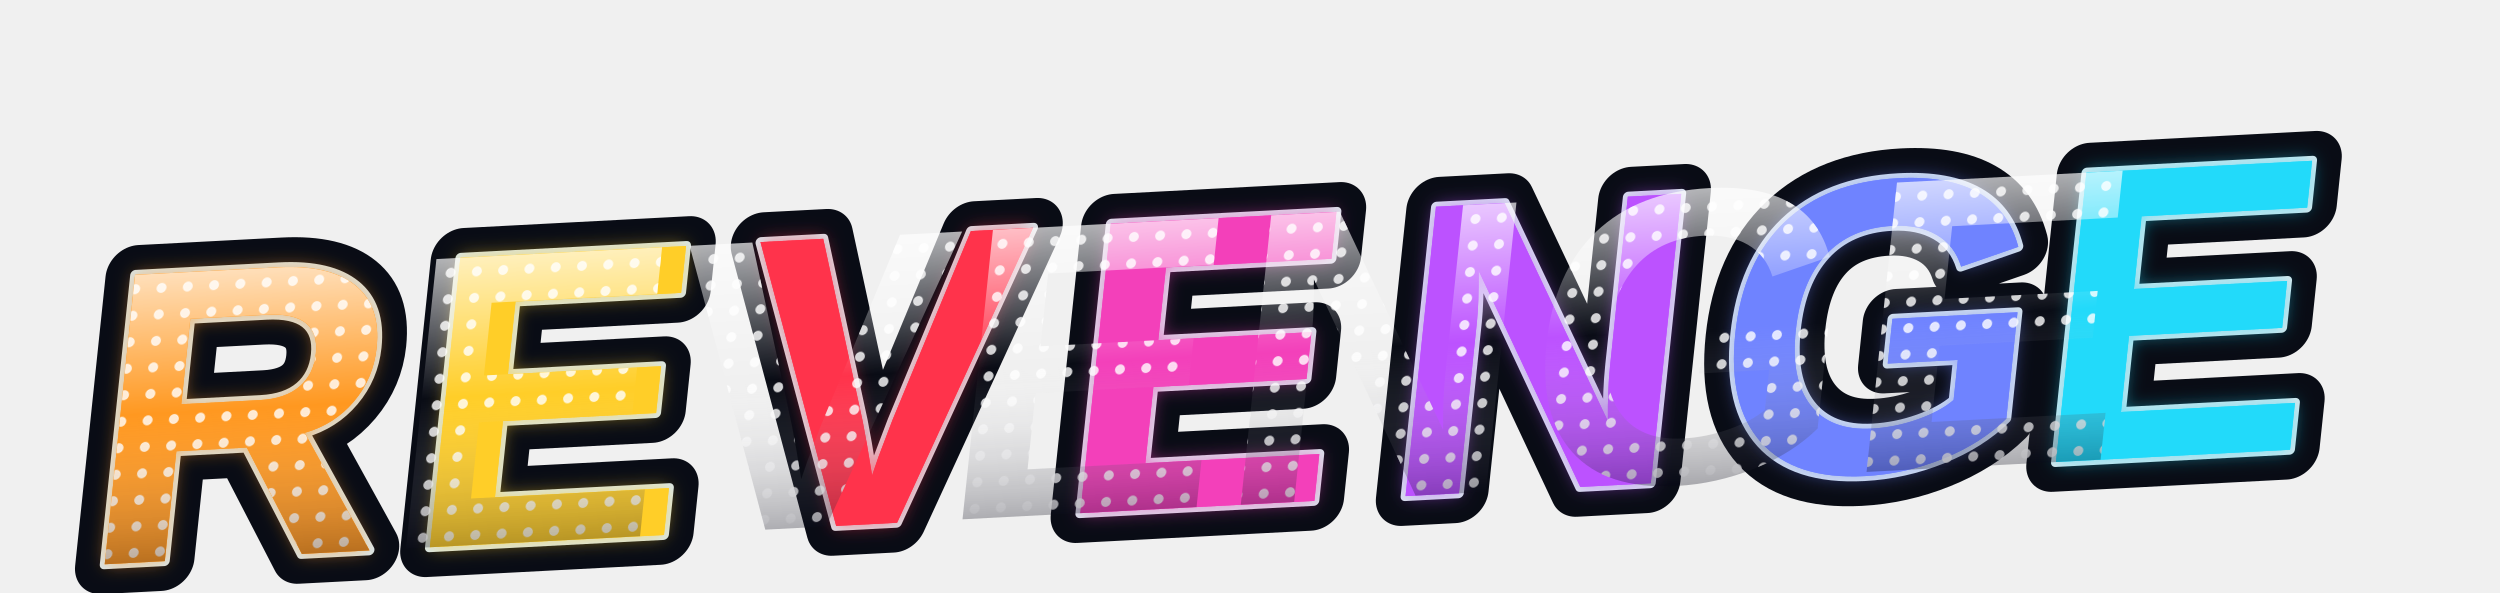
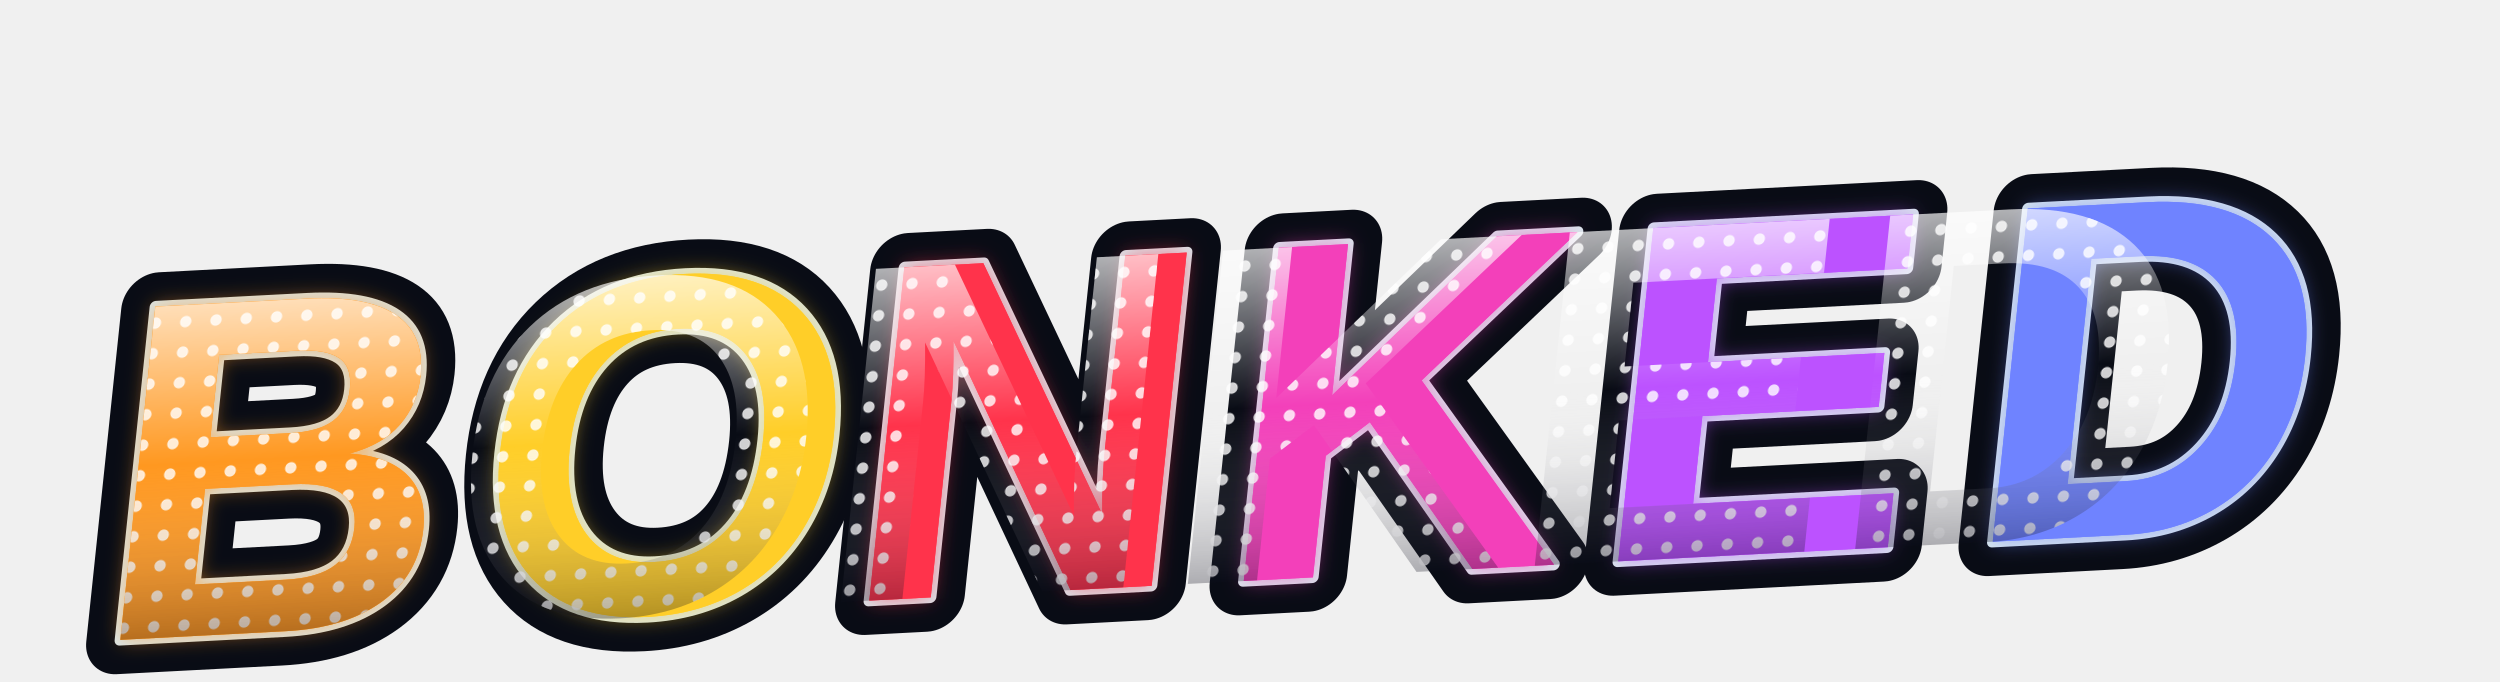
- <svg xmlns="http://www.w3.org/2000/svg" viewBox="0 0 760 180" role="img" aria-label="Revenge">
+ <svg xmlns="http://www.w3.org/2000/svg" viewBox="0 0 660 180" role="img" aria-label="Bonked">
  <defs>
    <pattern id="bulbs" width="8" height="8" patternUnits="userSpaceOnUse">
      <circle cx="4" cy="4" r="1.5" fill="white" opacity=".8" />
    </pattern>
    <filter id="glow" x="-20%" y="-30%" width="140%" height="160%">
      <feGaussianBlur stdDeviation="3" />
    </filter>
    <linearGradient id="shine" x2="0" y2="1">
      <stop stop-color="white" stop-opacity=".7" />
      <stop offset=".48" stop-color="white" stop-opacity="0" />
      <stop offset="1" stop-color="#050515" stop-opacity=".3" />
    </linearGradient>
  </defs>
-   <g transform="translate(5 27) rotate(-3 360 70) skewX(-9)" font-family="Arial Black,Arial,sans-serif" font-size="127" font-weight="900" stroke-linejoin="round">
+   <g transform="translate(5 27) rotate(-3 310 70) skewX(-9)" font-family="Arial Black,Arial,sans-serif" font-size="127" font-weight="900" stroke-linejoin="round">
    <g stroke="#090c15" stroke-width="18" paint-order="stroke">
-       <text x="35" y="127" fill="#ff9820">R</text>
-       <text x="134" y="127" fill="#ffce28">E</text>
-       <text x="233" y="127" fill="#ff334b">V</text>
-       <text x="332" y="127" fill="#f340ba">E</text>
-       <text x="431" y="127" fill="#bc52ff">N</text>
-       <text x="530" y="127" fill="#6f83ff">G</text>
-       <text x="629" y="127" fill="#22dafa">E</text>
+       <text x="35" y="127" fill="#ff9820">B</text>
+       <text x="134" y="127" fill="#ffce28">O</text>
+       <text x="233" y="127" fill="#ff334b">N</text>
+       <text x="332" y="127" fill="#f340ba">K</text>
+       <text x="431" y="127" fill="#bc52ff">E</text>
+       <text x="530" y="127" fill="#6f83ff">D</text>
    </g>
    <g stroke="#d8e6eb" stroke-width="3" paint-order="stroke">
-       <text x="35" y="127" fill="#ff9820">R</text>
-       <text x="134" y="127" fill="#ffce28">E</text>
-       <text x="233" y="127" fill="#ff334b">V</text>
-       <text x="332" y="127" fill="#f340ba">E</text>
-       <text x="431" y="127" fill="#bc52ff">N</text>
-       <text x="530" y="127" fill="#6f83ff">G</text>
-       <text x="629" y="127" fill="#22dafa">E</text>
+       <text x="35" y="127" fill="#ff9820">B</text>
+       <text x="134" y="127" fill="#ffce28">O</text>
+       <text x="233" y="127" fill="#ff334b">N</text>
+       <text x="332" y="127" fill="#f340ba">K</text>
+       <text x="431" y="127" fill="#bc52ff">E</text>
+       <text x="530" y="127" fill="#6f83ff">D</text>
    </g>
    <g opacity=".6" filter="url(#glow)">
-       <text x="35" y="127" fill="#ff9820">R</text>
-       <text x="134" y="127" fill="#ffce28">E</text>
-       <text x="233" y="127" fill="#ff334b">V</text>
-       <text x="332" y="127" fill="#f340ba">E</text>
-       <text x="431" y="127" fill="#bc52ff">N</text>
-       <text x="530" y="127" fill="#6f83ff">G</text>
-       <text x="629" y="127" fill="#22dafa">E</text>
+       <text x="35" y="127" fill="#ff9820">B</text>
+       <text x="134" y="127" fill="#ffce28">O</text>
+       <text x="233" y="127" fill="#ff334b">N</text>
+       <text x="332" y="127" fill="#f340ba">K</text>
+       <text x="431" y="127" fill="#bc52ff">E</text>
+       <text x="530" y="127" fill="#6f83ff">D</text>
    </g>
    <g>
-       <text x="35" y="127" fill="#ff9820">R</text>
-       <text x="134" y="127" fill="#ffce28">E</text>
-       <text x="233" y="127" fill="#ff334b">V</text>
-       <text x="332" y="127" fill="#f340ba">E</text>
-       <text x="431" y="127" fill="#bc52ff">N</text>
-       <text x="530" y="127" fill="#6f83ff">G</text>
-       <text x="629" y="127" fill="#22dafa">E</text>
+       <text x="35" y="127" fill="#ff9820">B</text>
+       <text x="134" y="127" fill="#ffce28">O</text>
+       <text x="233" y="127" fill="#ff334b">N</text>
+       <text x="332" y="127" fill="#f340ba">K</text>
+       <text x="431" y="127" fill="#bc52ff">E</text>
+       <text x="530" y="127" fill="#6f83ff">D</text>
    </g>
-     <text x="35" y="127" textLength="694" lengthAdjust="spacingAndGlyphs" fill="url(#bulbs)">REVENGE</text>
-     <text x="35" y="127" textLength="694" lengthAdjust="spacingAndGlyphs" fill="url(#shine)">REVENGE</text>
+     <text x="35" y="127" textLength="595" lengthAdjust="spacingAndGlyphs" fill="url(#bulbs)">BONKED</text>
+     <text x="35" y="127" textLength="595" lengthAdjust="spacingAndGlyphs" fill="url(#shine)">BONKED</text>
  </g>
</svg>
